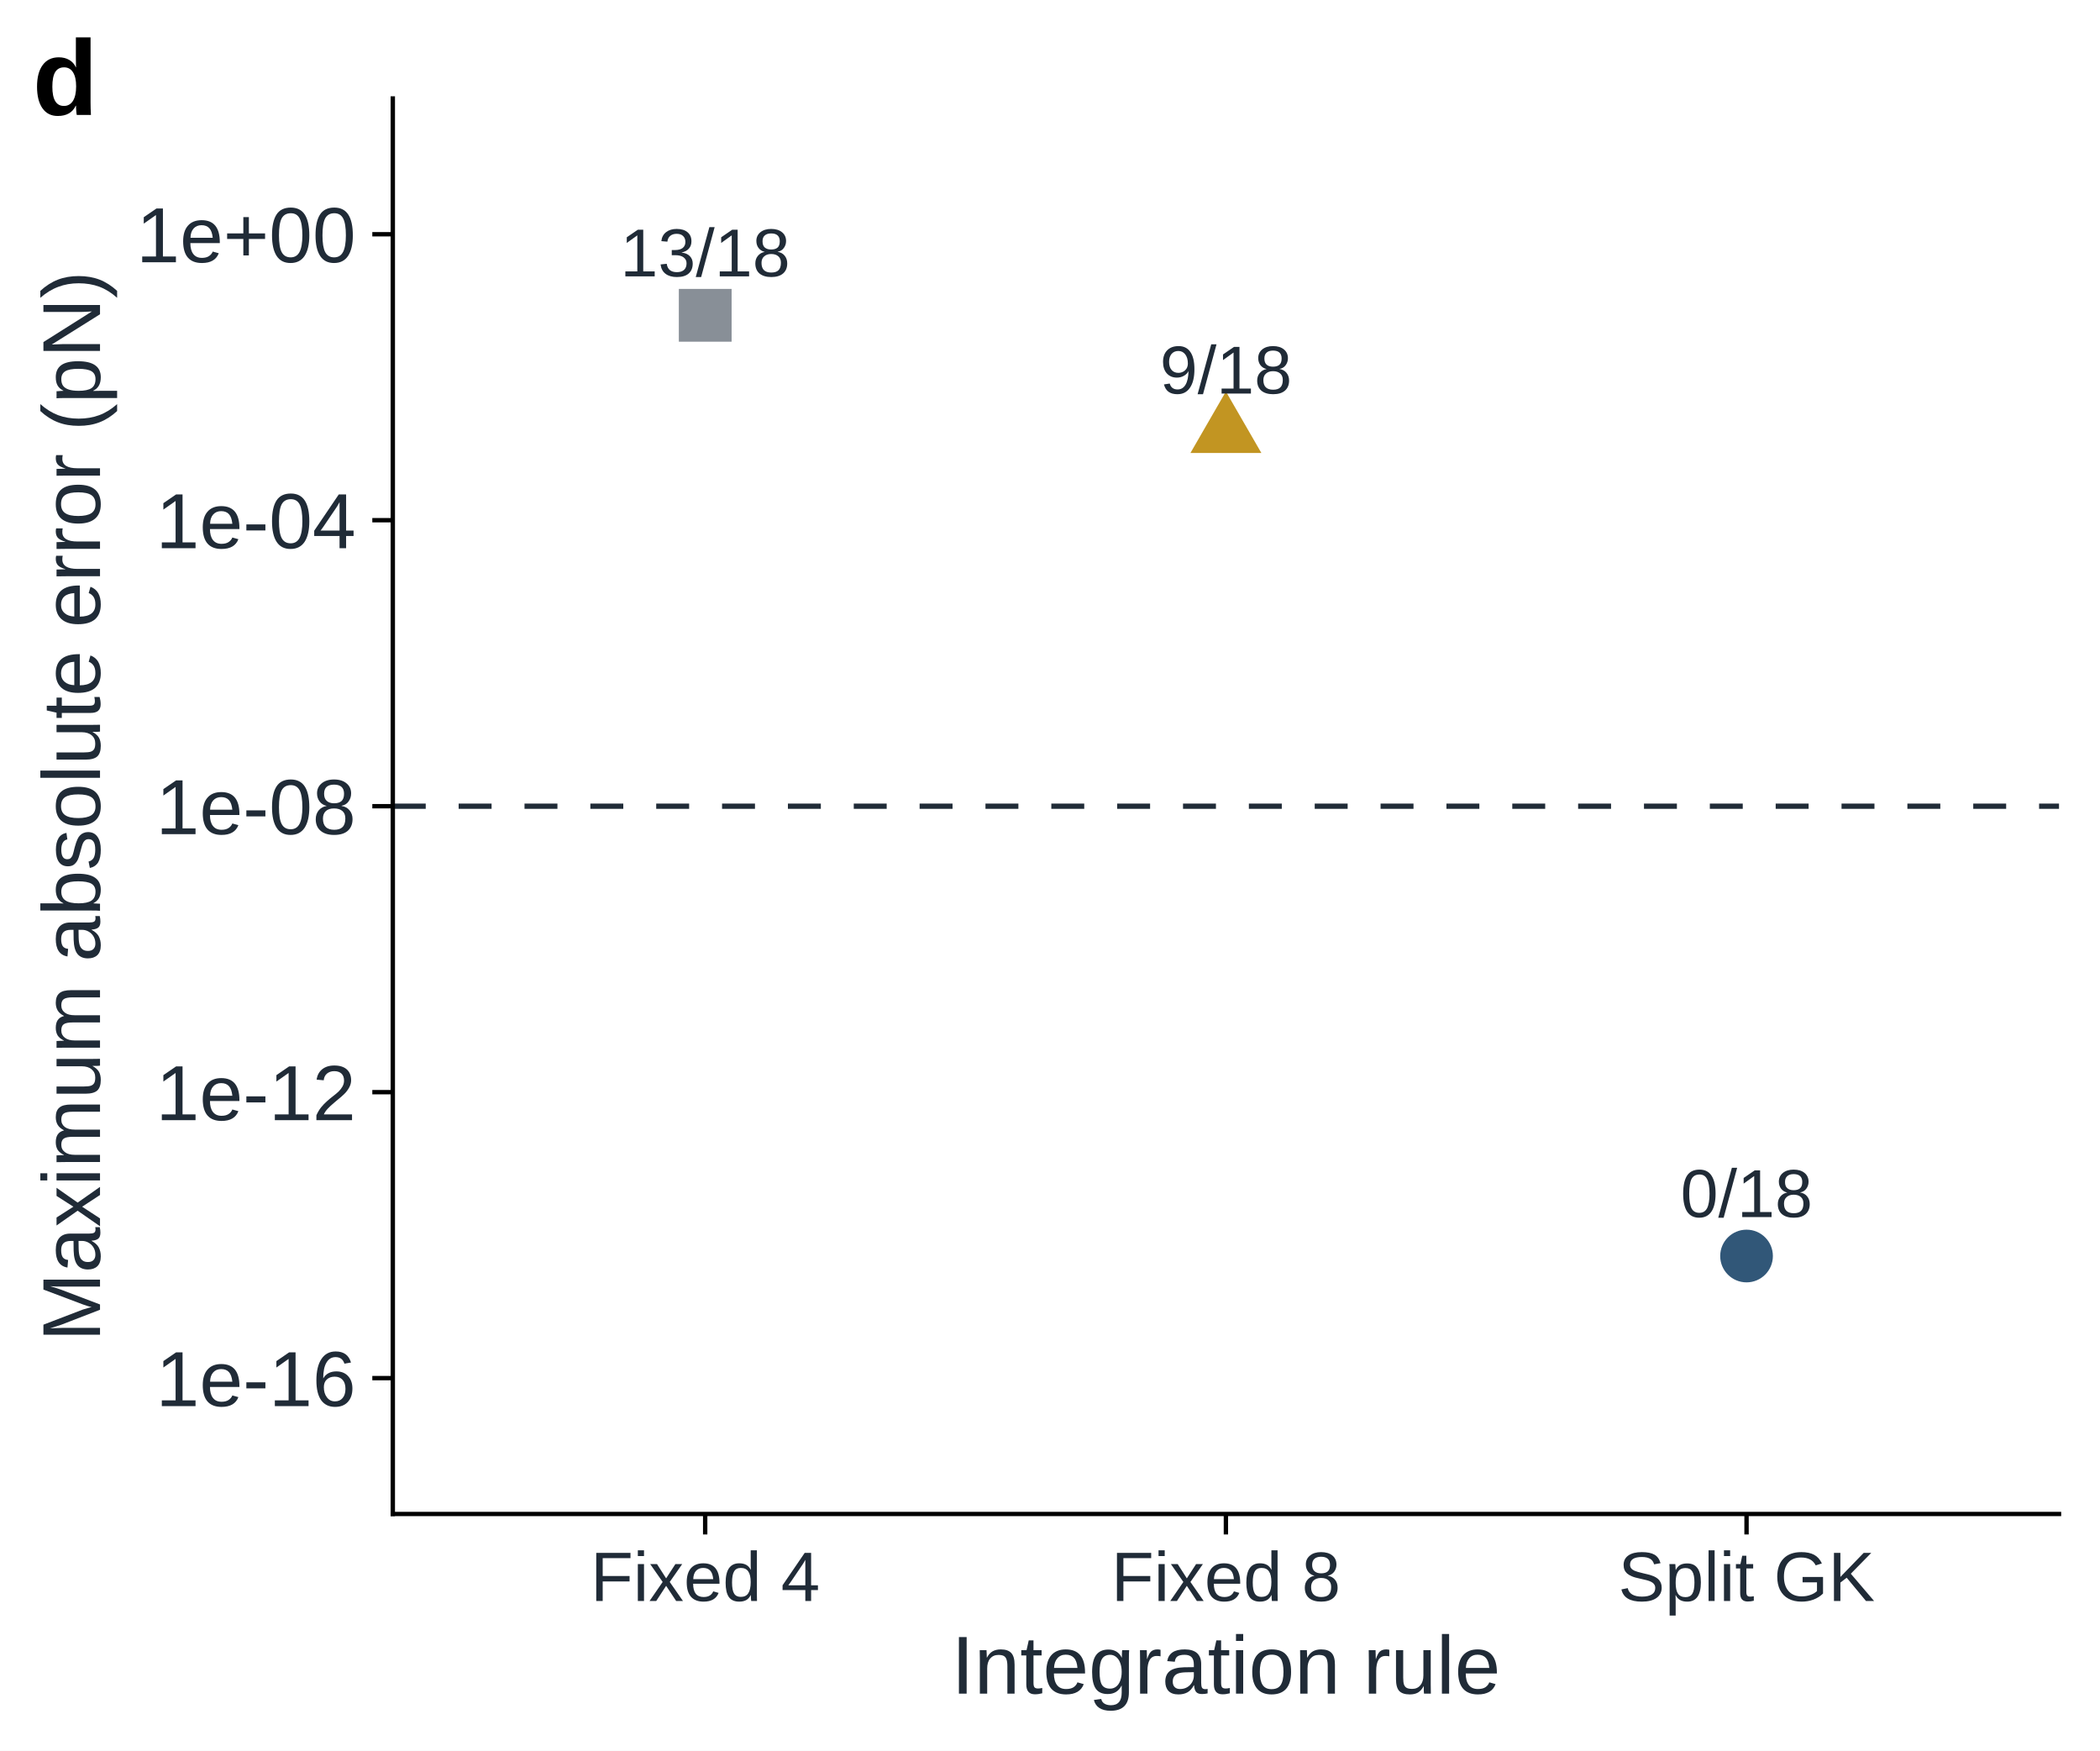
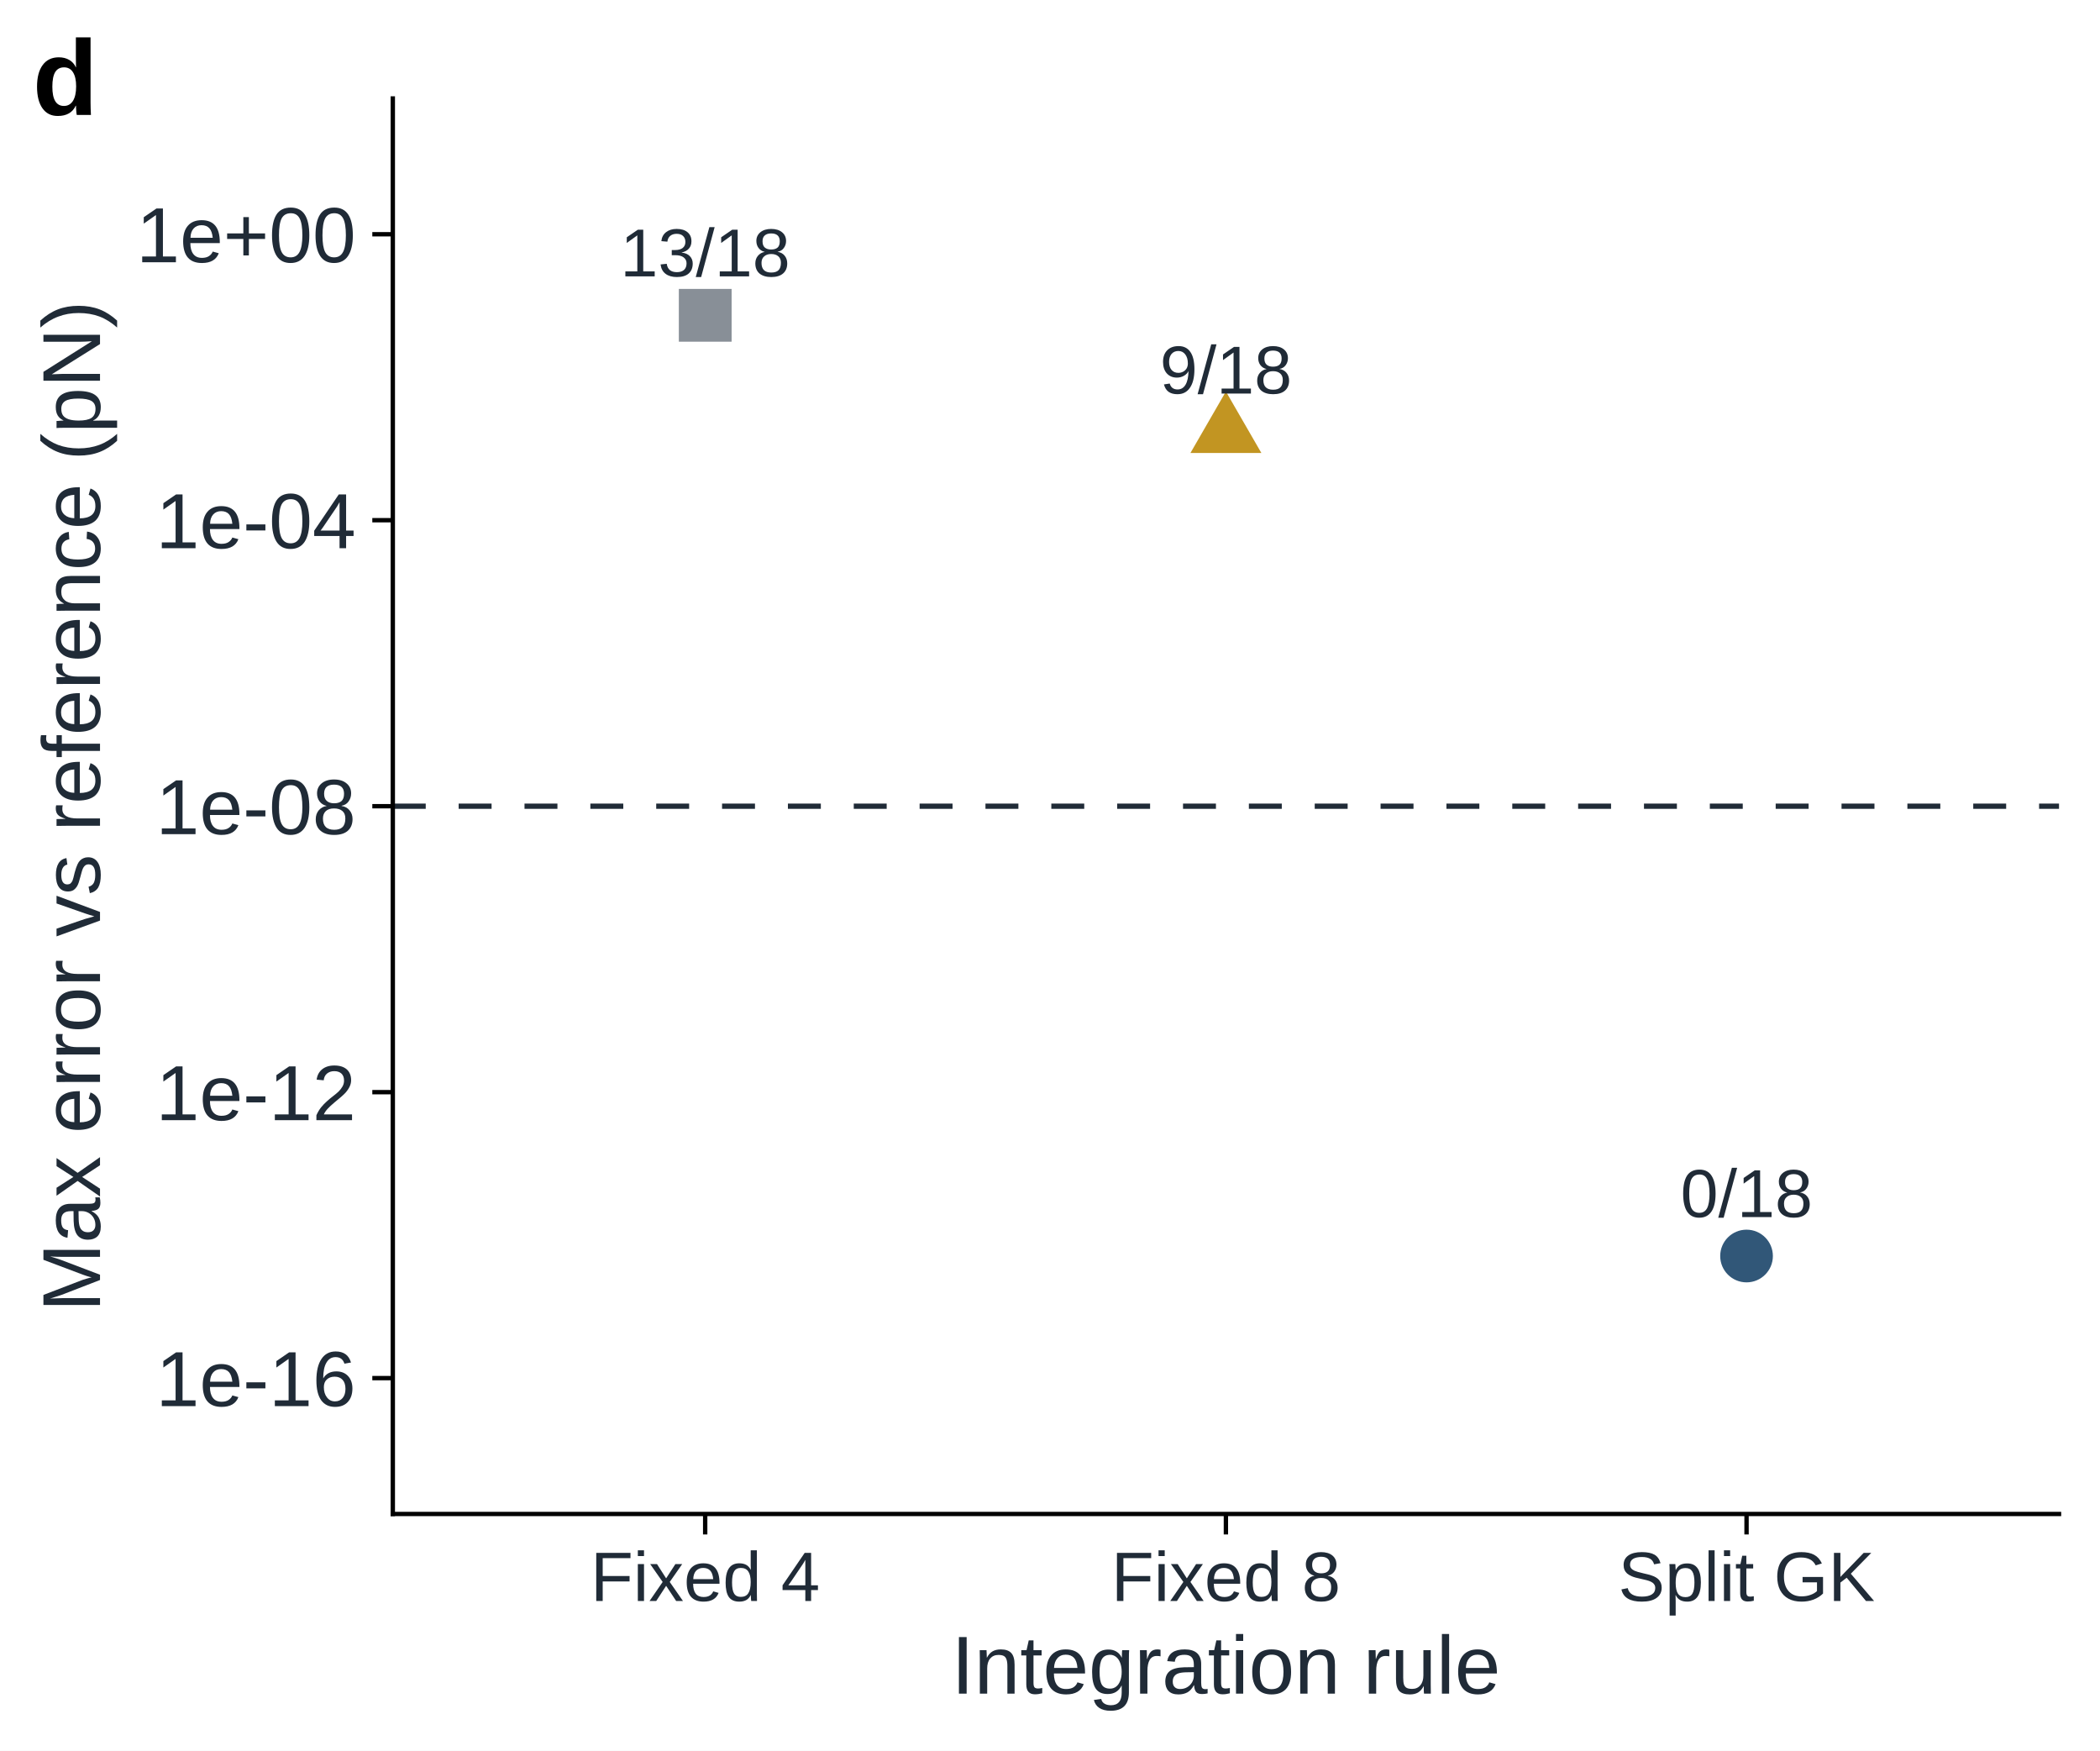
<svg xmlns="http://www.w3.org/2000/svg" width="255.12pt" height="212.60pt" viewBox="0 0 255.12 212.60">
  <g class="svglite">
    <defs>
      <style type="text/css">
    .svglite line, .svglite polyline, .svglite polygon, .svglite path, .svglite rect, .svglite circle {
      fill: none;
      stroke: #000000;
      stroke-linecap: round;
      stroke-linejoin: round;
      stroke-miterlimit: 10.00;
    }
    .svglite text {
      white-space: pre;
    }
    .svglite g.glyphgroup path {
      fill: inherit;
      stroke: none;
    }
  </style>
    </defs>
    <rect width="100%" height="100%" style="stroke: none; fill: #FFFFFF;" />
    <defs>
      <clipPath id="cpMC4wMHwyNTUuMTJ8MC4wMHwyMTIuNjA=">
        <rect x="0.00" y="0.00" width="255.12" height="212.60" />
      </clipPath>
    </defs>
    <g clip-path="url(#cpMC4wMHwyNTUuMTJ8MC4wMHwyMTIuNjA=)">
      <rect x="0.00" y="0.00" width="255.12" height="212.60" style="stroke-width: 0.97; stroke: #FFFFFF; fill: #FFFFFF;" />
    </g>
    <defs>
      <clipPath id="cpNDcuNzJ8MjUwLjE0fDExLjk2fDE4My44OA==">
        <rect x="47.72" y="11.96" width="202.42" height="171.92" />
      </clipPath>
    </defs>
    <g clip-path="url(#cpNDcuNzJ8MjUwLjE0fDExLjk2fDE4My44OA==)">
      <rect x="47.72" y="11.96" width="202.42" height="171.92" style="stroke-width: 0.97; stroke: none; fill: #FFFFFF;" />
      <line x1="47.72" y1="97.92" x2="250.14" y2="97.92" style="stroke-width: 0.64; stroke: #202B37; stroke-dasharray: 4.00,4.00; stroke-linecap: butt;" />
      <polygon points="82.47,41.50 88.88,41.50 88.88,35.09 82.47,35.09 " style="stroke-width: 0.64; stroke: none; fill: #888F97;" />
      <polygon points="148.93,47.55 153.24,55.02 144.62,55.02 " style="stroke-width: 0.64; stroke: none; fill: #C29522;" />
      <circle cx="212.18" cy="152.55" r="3.20" style="stroke-width: 0.64; stroke: none; fill: #315778;" />
      <text x="85.67" y="33.57" text-anchor="middle" style="font-size: 8.25px;fill: #202B37; font-family: &quot;Arial&quot;;" textLength="20.67px" lengthAdjust="spacingAndGlyphs">13/18</text>
      <text x="148.93" y="47.80" text-anchor="middle" style="font-size: 8.25px;fill: #202B37; font-family: &quot;Arial&quot;;" textLength="16.08px" lengthAdjust="spacingAndGlyphs">9/18</text>
      <text x="212.18" y="147.82" text-anchor="middle" style="font-size: 8.25px;fill: #202B37; font-family: &quot;Arial&quot;;" textLength="16.08px" lengthAdjust="spacingAndGlyphs">0/18</text>
    </g>
    <g clip-path="url(#cpMC4wMHwyNTUuMTJ8MC4wMHwyMTIuNjA=)">
      <polyline points="47.72,183.88 47.72,11.96 " style="stroke-width: 0.53; stroke-linecap: square;" />
      <text x="43.24" y="170.78" text-anchor="end" style="font-size: 9.50px;fill: #202B37; font-family: &quot;Arial&quot;;" textLength="24.28px" lengthAdjust="spacingAndGlyphs">1e-16</text>
      <text x="43.24" y="136.05" text-anchor="end" style="font-size: 9.50px;fill: #202B37; font-family: &quot;Arial&quot;;" textLength="24.28px" lengthAdjust="spacingAndGlyphs">1e-12</text>
      <text x="43.24" y="101.31" text-anchor="end" style="font-size: 9.50px;fill: #202B37; font-family: &quot;Arial&quot;;" textLength="24.28px" lengthAdjust="spacingAndGlyphs">1e-08</text>
      <text x="43.24" y="66.58" text-anchor="end" style="font-size: 9.50px;fill: #202B37; font-family: &quot;Arial&quot;;" textLength="24.28px" lengthAdjust="spacingAndGlyphs">1e-04</text>
      <text x="43.24" y="31.85" text-anchor="end" style="font-size: 9.50px;fill: #202B37; font-family: &quot;Arial&quot;;" textLength="26.67px" lengthAdjust="spacingAndGlyphs">1e+00</text>
      <polyline points="45.23,167.38 47.72,167.38 " style="stroke-width: 0.53; stroke-linecap: butt;" />
      <polyline points="45.23,132.65 47.72,132.65 " style="stroke-width: 0.53; stroke-linecap: butt;" />
      <polyline points="45.23,97.92 47.72,97.92 " style="stroke-width: 0.53; stroke-linecap: butt;" />
      <polyline points="45.23,63.18 47.72,63.18 " style="stroke-width: 0.53; stroke-linecap: butt;" />
      <polyline points="45.23,28.45 47.72,28.45 " style="stroke-width: 0.53; stroke-linecap: butt;" />
      <polyline points="47.72,183.88 250.14,183.88 " style="stroke-width: 0.53; stroke-linecap: square;" />
      <polyline points="85.67,186.37 85.67,183.88 " style="stroke-width: 0.53; stroke-linecap: butt;" />
      <polyline points="148.93,186.37 148.93,183.88 " style="stroke-width: 0.53; stroke-linecap: butt;" />
      <polyline points="212.18,186.37 212.18,183.88 " style="stroke-width: 0.53; stroke-linecap: butt;" />
      <text x="85.67" y="194.45" text-anchor="middle" style="font-size: 8.50px;fill: #202B37; font-family: &quot;Arial&quot;;" textLength="27.89px" lengthAdjust="spacingAndGlyphs">Fixed 4</text>
      <text x="148.93" y="194.45" text-anchor="middle" style="font-size: 8.50px;fill: #202B37; font-family: &quot;Arial&quot;;" textLength="27.89px" lengthAdjust="spacingAndGlyphs">Fixed 8</text>
      <text x="212.18" y="194.45" text-anchor="middle" style="font-size: 8.50px;fill: #202B37; font-family: &quot;Arial&quot;;" textLength="31.19px" lengthAdjust="spacingAndGlyphs">Split GK</text>
      <text x="148.93" y="205.70" text-anchor="middle" style="font-size: 10.00px;fill: #202B37; font-family: &quot;Arial&quot;;" textLength="66.72px" lengthAdjust="spacingAndGlyphs">Integration rule</text>
-       <text transform="translate(12.15,97.92) rotate(-90)" text-anchor="middle" style="font-size: 10.00px;fill: #202B37; font-family: &quot;Arial&quot;;" textLength="130.03px" lengthAdjust="spacingAndGlyphs">Maximum absolute error (pN)</text>
+       <text transform="translate(12.15,97.92) rotate(-90)" text-anchor="middle" style="font-size: 10.00px;fill: #202B37; font-family: &quot;Arial&quot;;" textLength="122.81px" lengthAdjust="spacingAndGlyphs">Max error vs reference (pN)</text>
      <text x="3.97" y="13.96" style="font-size: 13.00px; font-weight: bold; font-family: &quot;Arial&quot;;" textLength="7.94px" lengthAdjust="spacingAndGlyphs">d</text>
    </g>
  </g>
</svg>
